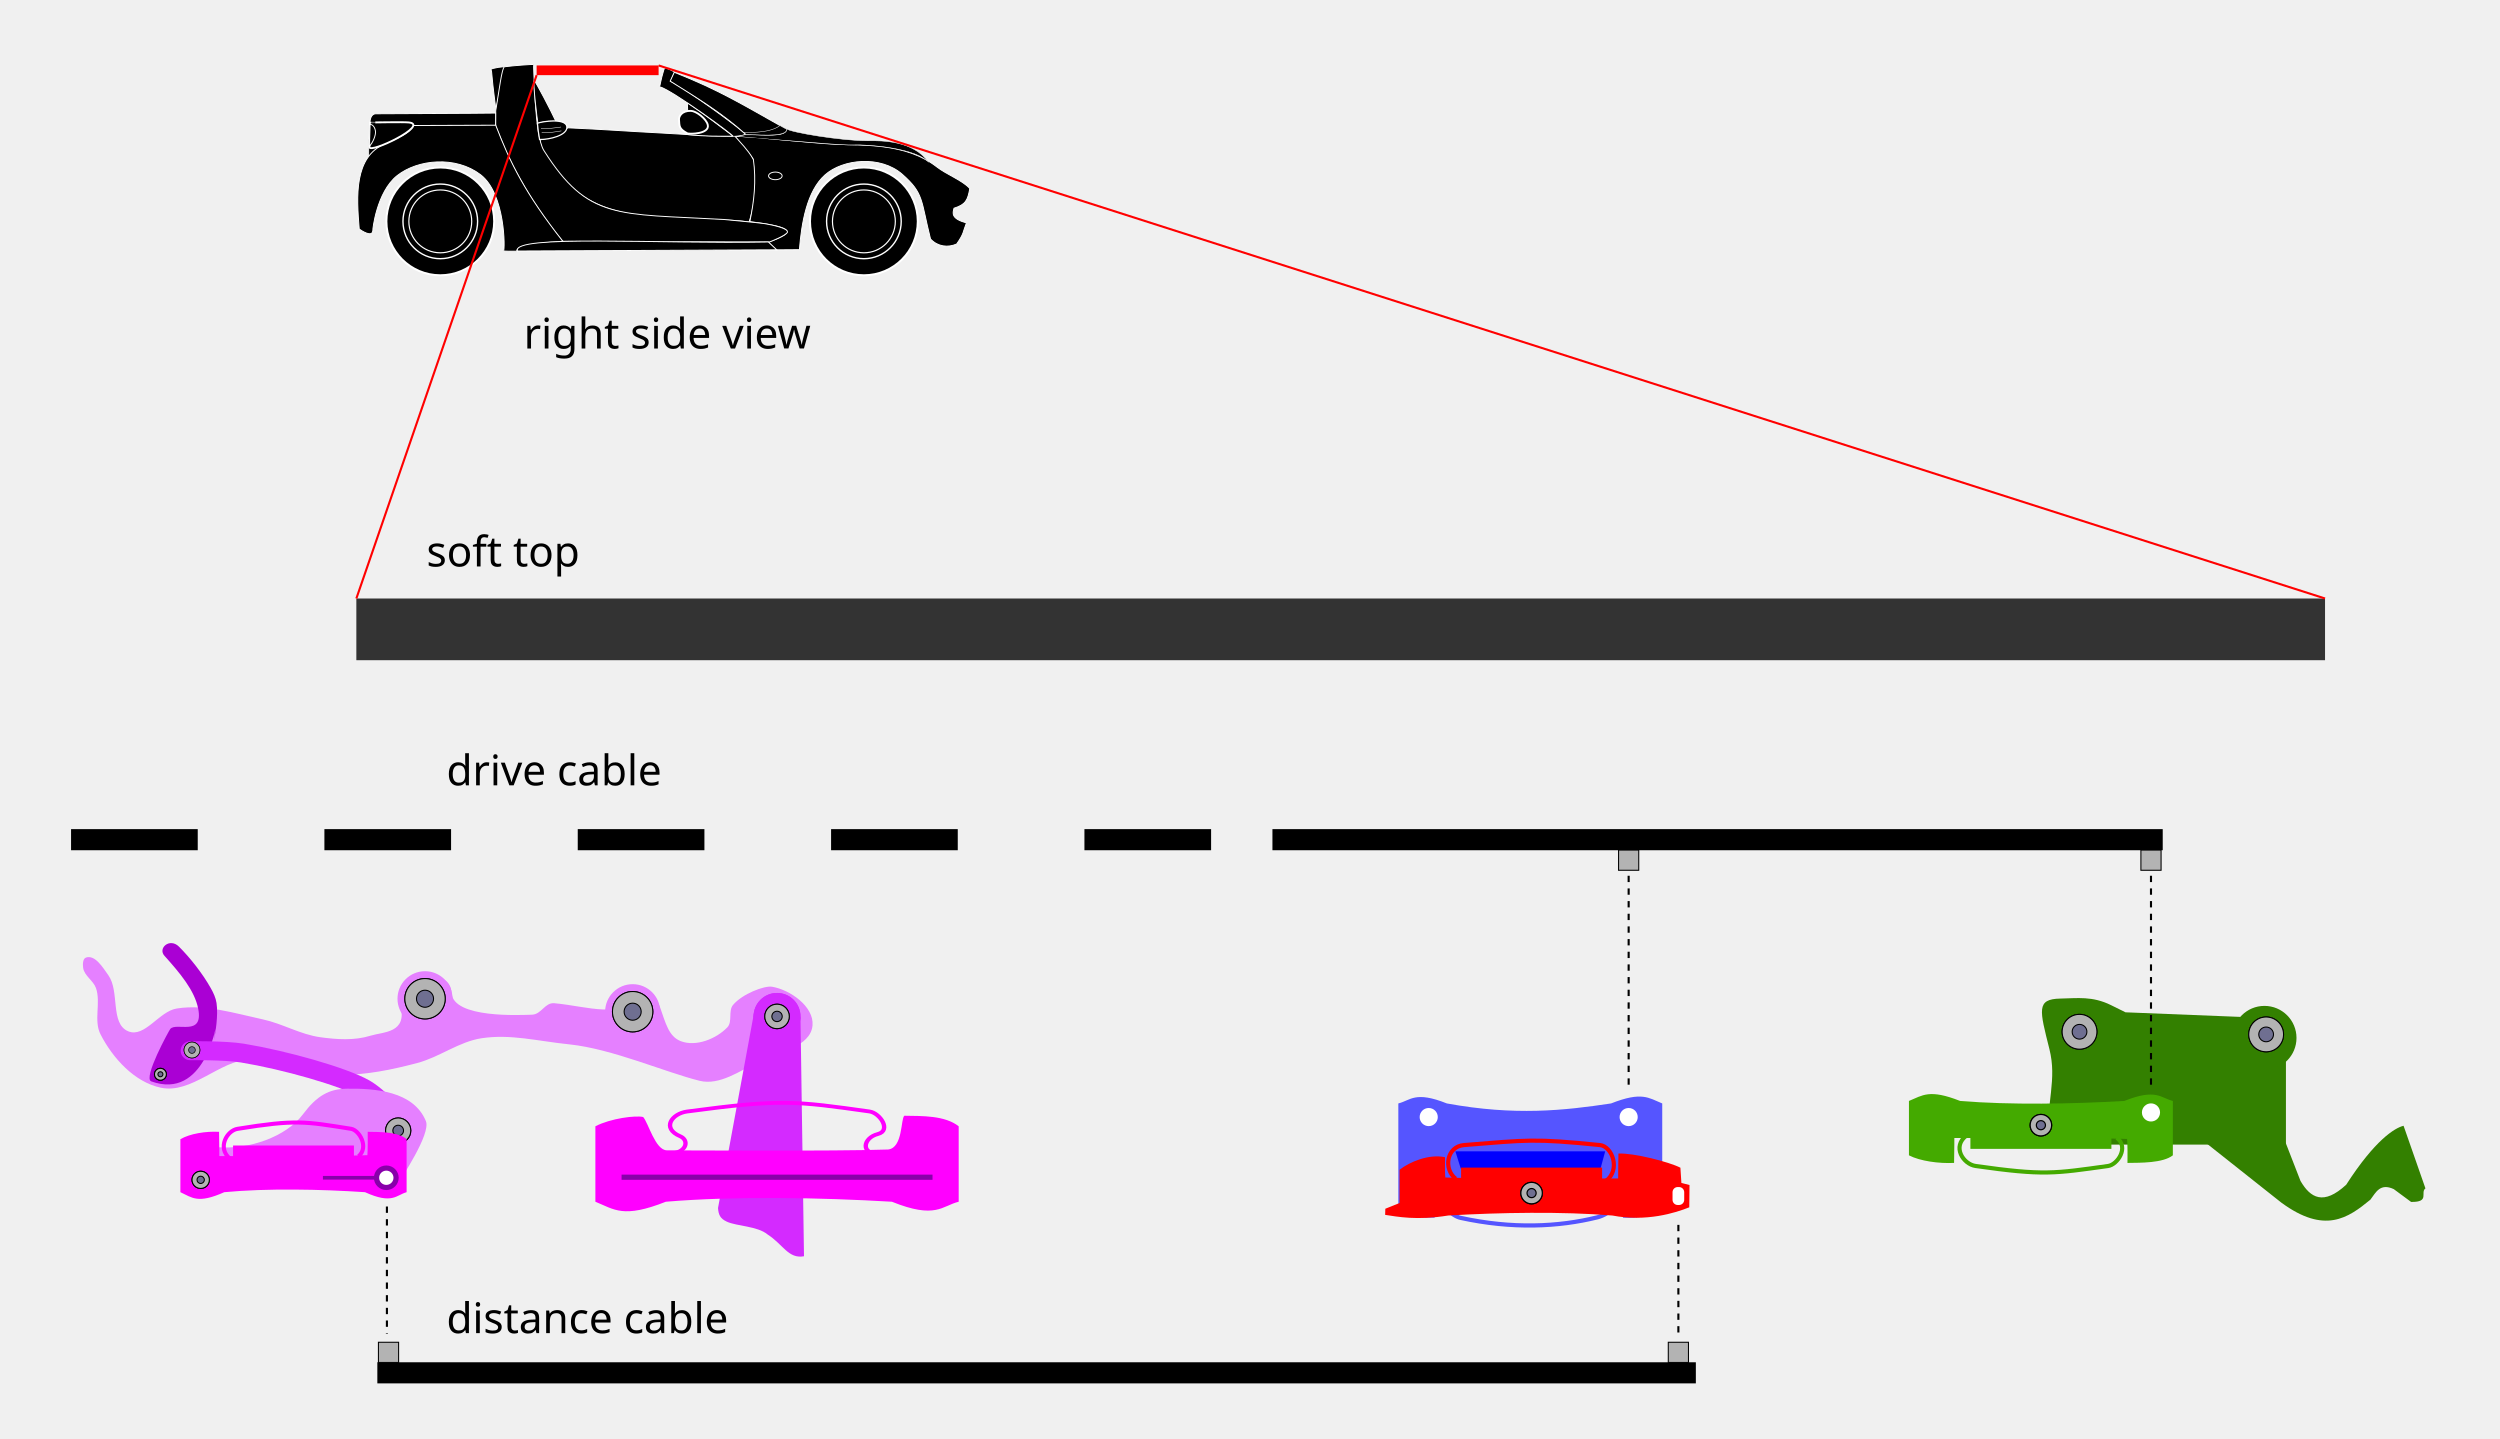
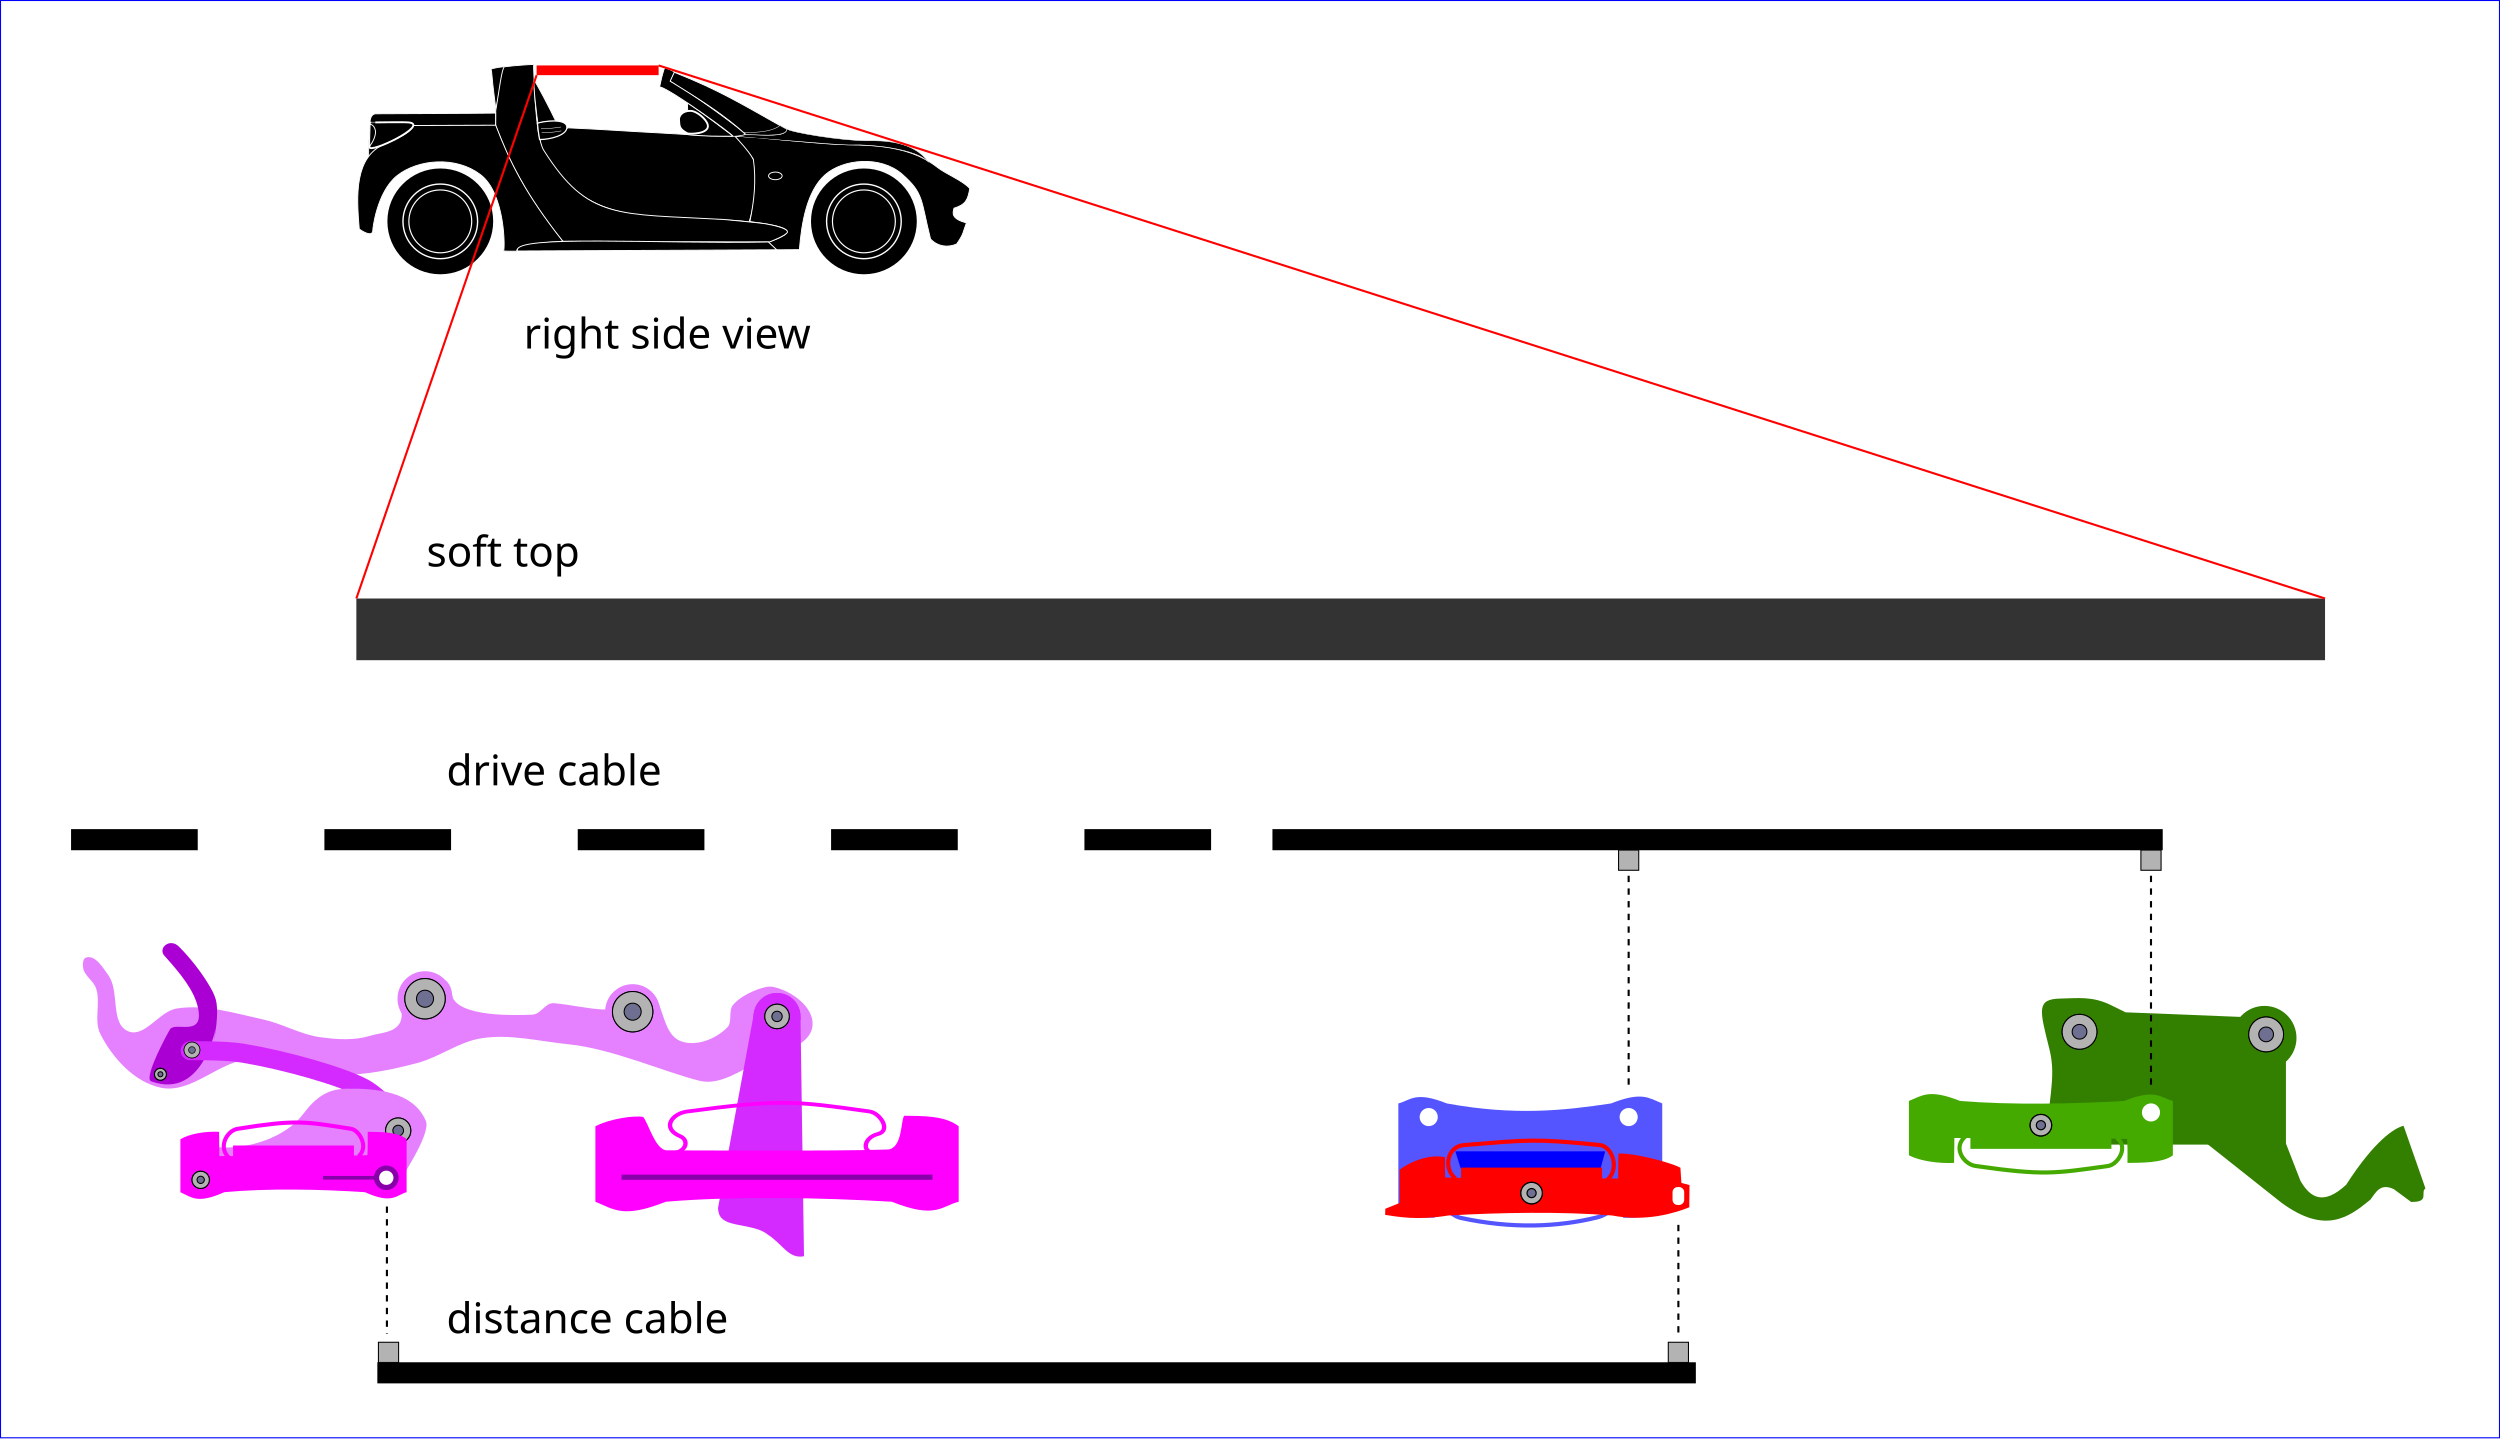
<svg xmlns="http://www.w3.org/2000/svg" width="626.625mm" height="360.51mm" viewBox="0 0 626.625 360.51" version="1.1" id="svg8">
  <defs id="defs2" />
  <g id="layer1" transform="translate(214.3691,-300.4705)">
+     <rect style="fill:#ffffff;stroke:#0000ff;stroke-width:0.265" id="rect1007" width="626.36" height="360.246" x="-214.237" y="300.603" />
    <g id="g5397" transform="translate(-99.91838,146.5061)">
      <path style="fill:#e580ff;fill-opacity:1;stroke:none;stroke-width:0.265px;stroke-linecap:butt;stroke-linejoin:miter;stroke-opacity:1" d="m 36.832,406.996 c -4.142,-0.178 -7.895,-1.167 -12.338,-1.575 -2.392,-0.22 -3.22,2.81 -5.621,2.876 -2.895,0.079 -19.744,0.975 -20.134,-5.454 -0.473,-7.796 -14.111,-2.04 -12.815,3.117 1.759,6.996 -4.22,6.584 -7.548,7.613 -4.051,1.253 -8.393,0.938 -12.535,0.372 -4.979,-0.679 -9.486,-3.404 -14.397,-4.468 -7.091,-1.536 -14.428,-3.862 -21.596,-2.73 -4.424,0.698 -8.031,7.436 -12.163,5.709 -4.576,-1.912 -2.091,-9.983 -4.964,-14.025 -1.382,-1.943 -3.314,-5.193 -5.585,-4.468 -0.861,0.275 -0.874,1.712 -0.745,2.606 0.287,1.988 2.575,3.189 3.227,5.089 1.256,3.656 -0.638,8.098 1.117,11.542 3.061,6.006 8.544,12.022 15.142,13.404 7.658,1.604 14.534,-6.668 22.34,-7.198 7.546,-0.513 14.777,3.876 22.34,3.972 6.611,0.083 13.219,-1.286 19.61,-2.979 5.57,-1.476 10.436,-5.353 16.135,-6.206 7.256,-1.085 13.809,0.698 21.956,1.544 10.791,1.12 24.122,7.026 32.653,9.129 4.991,1.231 10.059,-2.472 14.683,-4.718 4.924,-2.392 13.158,-3.728 13.615,-9.183 0.391,-4.666 -5.558,-8.916 -10.177,-9.681 -1.88,-0.311 -7.473,1.813 -9.759,4.586 -1.223,1.483 -0.081,4.204 -1.411,5.591 -2.808,2.929 -7.878,4.928 -11.667,3.475 -3.111,-1.193 -3.844,-4.742 -5.215,-8.527 -1.749,-4.827 -9.431,0.786 -14.146,0.584 z" id="path5190" />
      <path style="fill:#aa00d4;stroke:none;stroke-width:0.265px;stroke-linecap:butt;stroke-linejoin:miter;stroke-opacity:1" d="m -60.854,414.72 c 0.397,-1.738 1.137,-6.254 0.678,-9.343 -0.195,-1.312 -0.778,-2.549 -1.431,-3.712 -2.128,-3.79 -5.257,-7.698 -7.983,-10.422 -2.335,-2.334 -5.418,0.44 -3.602,2.334 3.822,4.26 7.525,8.634 8.422,13.232 1.383,7.095 -5.533,3.271 -7.008,5.075 -0.285,0.349 -6.899,12.349 -4.761,13.124 13.325,4.83 16.288,-14.38 16.125,-13.271 z" id="path5192" />
      <path style="fill:none;stroke:#d42aff;stroke-width:4.764;stroke-linecap:round;stroke-linejoin:miter;stroke-miterlimit:4;stroke-dasharray:none;stroke-opacity:1" d="m -12.214,437.383 c 0,0 -6.163,-7.895 -10.812,-10.527 -5.342,-3.025 -20.007,-7.181 -30.677,-8.938 -4.274,-0.704 -13.075,-0.596 -13.075,-0.596" id="path5194" />
      <path style="fill:#e580ff;stroke:none;stroke-width:0.243px;stroke-linecap:butt;stroke-linejoin:miter;stroke-opacity:1" d="m -14.038,449.699 c -0.172,-0.069 7.674,-11.48 6.336,-14.732 -3.121,-7.588 -12.881,-8.201 -19.75,-8.122 -4.487,0.052 -7.539,1.691 -11.104,6.464 -4.131,5.531 -13.48,8.897 -21.506,8.188 -4.516,-0.399 -6.141,4.428 -6.141,4.428 z" id="path5196" />
      <g transform="matrix(-1.350965,0,0,1.350965,233.6841,140.7241)" id="g5206" style="stroke:#000000;stroke-width:0.196;stroke-miterlimit:4;stroke-dasharray:none">
        <circle transform="scale(-1,1)" style="fill:#b3b3b3;fill-opacity:1;stroke:#000000;stroke-width:0.196;stroke-miterlimit:4;stroke-dasharray:none;stroke-opacity:1" id="circle5198" cx="-183.815" cy="219.559" r="2.339" />
        <circle transform="scale(-1)" style="fill:#6f6f91;fill-opacity:1;stroke:#000000;stroke-width:0.196;stroke-miterlimit:4;stroke-dasharray:none;stroke-opacity:1" id="circle5200" cx="-183.815" cy="-219.559" r="0.989" />
        <circle r="2.339" cy="219.559" cx="-183.815" id="circle5202" style="fill:#b3b3b3;fill-opacity:1;stroke:#000000;stroke-width:0.196;stroke-miterlimit:4;stroke-dasharray:none;stroke-opacity:1" transform="scale(-1,1)" />
        <circle r="0.989" cy="-219.559" cx="-183.815" id="circle5204" style="fill:#6f6f91;fill-opacity:1;stroke:#000000;stroke-width:0.196;stroke-miterlimit:4;stroke-dasharray:none;stroke-opacity:1" transform="scale(-1)" />
      </g>
      <g id="g5232" transform="matrix(-0.7071768,0,0,0.70218,65.23321,275.9088)" style="stroke-width:1.419">
        <path id="path5208" d="m 190.149,251.899 c -4.191,1.952 -6.157,4.226 -15.55,0 -15.214,-1.445 -34.175,-1.053 -49.89,0 -9.712,4.448 -11.046,1.025 -14.74,0 v -18.911 c 3.058,-2.74 9.859,-2.567 13.789,-2.643 -0.084,6.638 0.117,8.338 0.117,8.338 10.9,0.47 52.478,0.326 52.478,0.326 0,0 -0.008,-3.251 0.086,-8.656 4.61,-0.268 10.352,0.635 13.71,2.635 z" style="fill:#ff00ff;stroke-width:1.483;stroke-miterlimit:4;stroke-dasharray:none" />
        <path id="path5210" d="m 172.576,239.941 c 4.663,-3.88 1.045,-10.049 -2.666,-10.654 -20.858,-3.403 -23.889,-2.609 -40.262,-0.009 -2.849,0.452 -6.46,6.488 -2.634,9.844" style="fill:none;stroke:#ff00ff;stroke-width:1.457;stroke-linecap:butt;stroke-linejoin:miter;stroke-miterlimit:4;stroke-dasharray:none;stroke-opacity:1" />
        <circle transform="scale(-1,1)" style="fill:#ffffff;fill-opacity:1;stroke:none;stroke-width:1.502;stroke-miterlimit:4;stroke-dasharray:none;stroke-opacity:1" id="circle5212" cx="-117.165" cy="246.752" r="2.984" />
        <circle transform="scale(-1,1)" r="4.388" cy="246.752" cx="-117.165" id="circle5214" style="fill:#8800aa;fill-opacity:1;stroke:none;stroke-width:2.209;stroke-miterlimit:4;stroke-dasharray:none;stroke-opacity:1" />
        <rect transform="scale(-1,1)" style="fill:#ff00ff;fill-opacity:1;stroke:none;stroke-width:1.483;stroke-miterlimit:4;stroke-dasharray:none;stroke-opacity:1" id="rect5216" width="42.837" height="5.506" x="-171.477" y="235.235" />
        <rect y="246.1" x="-139.629" height="1.303" width="22.464" id="rect5218" style="fill:#8800aa;fill-opacity:1;stroke:none;stroke-width:0.522;stroke-miterlimit:4;stroke-dasharray:none;stroke-opacity:1" transform="scale(-1,1)" />
        <circle style="fill:#ffffff;fill-opacity:1;stroke:none;stroke-width:0.663;stroke-miterlimit:4;stroke-dasharray:none;stroke-opacity:1" id="circle5220" cx="-117.165" cy="246.752" r="2.545" transform="scale(-1,1)" />
        <g id="g5230" style="stroke:#000000;stroke-width:0.286;stroke-miterlimit:4;stroke-dasharray:none" transform="matrix(1.313438,0,0,1.313438,-58.47019,-40.8888)">
          <circle transform="scale(-1,1)" style="fill:#b3b3b3;fill-opacity:1;stroke:#000000;stroke-width:0.286;stroke-miterlimit:4;stroke-dasharray:none;stroke-opacity:1" id="circle5222" cx="-183.815" cy="219.559" r="2.339" />
          <circle transform="scale(-1)" style="fill:#6f6f91;fill-opacity:1;stroke:#000000;stroke-width:0.286;stroke-miterlimit:4;stroke-dasharray:none;stroke-opacity:1" id="circle5224" cx="-183.815" cy="-219.559" r="0.989" />
          <circle r="2.339" cy="219.559" cx="-183.815" id="circle5226" style="fill:#b3b3b3;fill-opacity:1;stroke:#000000;stroke-width:0.286;stroke-miterlimit:4;stroke-dasharray:none;stroke-opacity:1" transform="scale(-1,1)" />
          <circle r="0.989" cy="-219.559" cx="-183.815" id="circle5228" style="fill:#6f6f91;fill-opacity:1;stroke:#000000;stroke-width:0.286;stroke-miterlimit:4;stroke-dasharray:none;stroke-opacity:1" transform="scale(-1)" />
        </g>
      </g>
      <g transform="matrix(-0.8517088,0,0,0.8517088,90.22266,230.1552)" style="stroke:#000000;stroke-width:0.201;stroke-miterlimit:4;stroke-dasharray:none" id="g5242">
        <circle r="2.339" cy="219.559" cx="-183.815" id="circle5234" style="fill:#b3b3b3;fill-opacity:1;stroke:#000000;stroke-width:0.201;stroke-miterlimit:4;stroke-dasharray:none;stroke-opacity:1" transform="scale(-1,1)" />
        <circle r="0.989" cy="-219.559" cx="-183.815" id="circle5236" style="fill:#6f6f91;fill-opacity:1;stroke:#000000;stroke-width:0.201;stroke-miterlimit:4;stroke-dasharray:none;stroke-opacity:1" transform="scale(-1)" />
        <circle transform="scale(-1,1)" style="fill:#b3b3b3;fill-opacity:1;stroke:#000000;stroke-width:0.201;stroke-miterlimit:4;stroke-dasharray:none;stroke-opacity:1" id="circle5238" cx="-183.815" cy="219.559" r="2.339" />
        <circle transform="scale(-1)" style="fill:#6f6f91;fill-opacity:1;stroke:#000000;stroke-width:0.201;stroke-miterlimit:4;stroke-dasharray:none;stroke-opacity:1" id="circle5240" cx="-183.815" cy="-219.559" r="0.989" />
      </g>
      <g transform="matrix(-1.724039,0,0,1.724039,308.9852,25.77028)" style="fill:#e580ff;fill-opacity:1;stroke:none;stroke-width:0.153;stroke-miterlimit:4;stroke-dasharray:none" id="g5254">
        <circle r="2.339" cy="219.559" cx="-183.815" id="circle5244" style="fill:#e580ff;fill-opacity:1;stroke:none;stroke-width:0.153;stroke-miterlimit:4;stroke-dasharray:none;stroke-opacity:1" transform="scale(-1,1)" />
        <circle r="0.989" cy="-219.559" cx="-183.815" id="circle5246" style="fill:#e580ff;fill-opacity:1;stroke:none;stroke-width:0.153;stroke-miterlimit:4;stroke-dasharray:none;stroke-opacity:1" transform="scale(-1)" />
        <circle transform="scale(-1,1)" style="fill:#e580ff;fill-opacity:1;stroke:none;stroke-width:0.153;stroke-miterlimit:4;stroke-dasharray:none;stroke-opacity:1" id="circle5248" cx="-183.815" cy="219.559" r="2.339" />
        <circle transform="scale(-1)" style="fill:#e580ff;fill-opacity:1;stroke:none;stroke-width:0.153;stroke-miterlimit:4;stroke-dasharray:none;stroke-opacity:1" id="circle5250" cx="-183.815" cy="-219.559" r="0.989" />
        <circle r="4.002" cy="219.559" cx="-183.815" id="circle5252" style="fill:#e580ff;fill-opacity:1;stroke:none;stroke-width:0.153;stroke-miterlimit:4;stroke-dasharray:none;stroke-opacity:1" transform="scale(-1,1)" />
      </g>
      <g transform="matrix(-2.162572,0,0,2.162572,389.5941,-70.5136)" style="stroke:#000000;stroke-width:0.122;stroke-miterlimit:4;stroke-dasharray:none" id="g5264">
        <circle r="2.339" cy="219.559" cx="-183.815" id="circle5256" style="fill:#b3b3b3;fill-opacity:1;stroke:#000000;stroke-width:0.122;stroke-miterlimit:4;stroke-dasharray:none;stroke-opacity:1" transform="scale(-1,1)" />
        <circle r="0.989" cy="-219.559" cx="-183.815" id="circle5258" style="fill:#6f6f91;fill-opacity:1;stroke:#000000;stroke-width:0.122;stroke-miterlimit:4;stroke-dasharray:none;stroke-opacity:1" transform="scale(-1)" />
        <circle transform="scale(-1,1)" style="fill:#b3b3b3;fill-opacity:1;stroke:#000000;stroke-width:0.122;stroke-miterlimit:4;stroke-dasharray:none;stroke-opacity:1" id="circle5260" cx="-183.815" cy="219.559" r="2.339" />
        <circle transform="scale(-1)" style="fill:#6f6f91;fill-opacity:1;stroke:#000000;stroke-width:0.122;stroke-miterlimit:4;stroke-dasharray:none;stroke-opacity:1" id="circle5262" cx="-183.815" cy="-219.559" r="0.989" />
      </g>
      <g id="g5276" style="fill:#e580ff;fill-opacity:1;stroke:none;stroke-width:0.153;stroke-miterlimit:4;stroke-dasharray:none" transform="matrix(-1.724039,0,0,1.724039,361.0271,29.01742)">
        <circle transform="scale(-1,1)" style="fill:#e580ff;fill-opacity:1;stroke:none;stroke-width:0.153;stroke-miterlimit:4;stroke-dasharray:none;stroke-opacity:1" id="circle5266" cx="-183.815" cy="219.559" r="2.339" />
        <circle transform="scale(-1)" style="fill:#e580ff;fill-opacity:1;stroke:none;stroke-width:0.153;stroke-miterlimit:4;stroke-dasharray:none;stroke-opacity:1" id="circle5268" cx="-183.815" cy="-219.559" r="0.989" />
        <circle r="2.339" cy="219.559" cx="-183.815" id="circle5270" style="fill:#e580ff;fill-opacity:1;stroke:none;stroke-width:0.153;stroke-miterlimit:4;stroke-dasharray:none;stroke-opacity:1" transform="scale(-1,1)" />
        <circle r="0.989" cy="-219.559" cx="-183.815" id="circle5272" style="fill:#e580ff;fill-opacity:1;stroke:none;stroke-width:0.153;stroke-miterlimit:4;stroke-dasharray:none;stroke-opacity:1" transform="scale(-1)" />
        <circle transform="scale(-1,1)" style="fill:#e580ff;fill-opacity:1;stroke:none;stroke-width:0.153;stroke-miterlimit:4;stroke-dasharray:none;stroke-opacity:1" id="circle5274" cx="-183.815" cy="219.559" r="4.002" />
      </g>
      <g id="g5286" style="stroke:#000000;stroke-width:0.122;stroke-miterlimit:4;stroke-dasharray:none" transform="matrix(-2.162572,0,0,2.162572,441.6361,-67.26646)">
        <circle transform="scale(-1,1)" style="fill:#b3b3b3;fill-opacity:1;stroke:#000000;stroke-width:0.122;stroke-miterlimit:4;stroke-dasharray:none;stroke-opacity:1" id="circle5278" cx="-183.815" cy="219.559" r="2.339" />
        <circle transform="scale(-1)" style="fill:#6f6f91;fill-opacity:1;stroke:#000000;stroke-width:0.122;stroke-miterlimit:4;stroke-dasharray:none;stroke-opacity:1" id="circle5280" cx="-183.815" cy="-219.559" r="0.989" />
        <circle r="2.339" cy="219.559" cx="-183.815" id="circle5282" style="fill:#b3b3b3;fill-opacity:1;stroke:#000000;stroke-width:0.122;stroke-miterlimit:4;stroke-dasharray:none;stroke-opacity:1" transform="scale(-1,1)" />
        <circle r="0.989" cy="-219.559" cx="-183.815" id="circle5284" style="fill:#6f6f91;fill-opacity:1;stroke:#000000;stroke-width:0.122;stroke-miterlimit:4;stroke-dasharray:none;stroke-opacity:1" transform="scale(-1)" />
      </g>
      <path style="fill:#d42aff;stroke:none;stroke-width:0.265px;stroke-linecap:butt;stroke-linejoin:miter;stroke-opacity:1" d="m 86.191,408.912 0.881,59.934 c -3.92,0.72 -5.234,-2.973 -9.154,-5.48 -2.497,-2.082 -7.709,-2.048 -10.174,-3.184 -1.705,-0.786 -2.101,-1.761 -2.223,-3.42 l 9.026,-48.935 z" id="path5288" />
      <g id="g5296" style="fill:#d42aff;fill-opacity:1;stroke:none;stroke-width:0.105;stroke-miterlimit:4;stroke-dasharray:none" transform="matrix(-2.514295,0,0,2.514295,542.4781,-143.3051)">
        <circle transform="scale(-1,1)" style="fill:#d42aff;fill-opacity:1;stroke:none;stroke-width:0.105;stroke-miterlimit:4;stroke-dasharray:none;stroke-opacity:1" id="circle5290" cx="-183.815" cy="219.559" r="2.339" />
        <circle transform="scale(-1)" style="fill:#d42aff;fill-opacity:1;stroke:none;stroke-width:0.105;stroke-miterlimit:4;stroke-dasharray:none;stroke-opacity:1" id="circle5292" cx="-183.815" cy="-219.559" r="0.989" />
        <circle r="2.339" cy="219.559" cx="-183.815" id="circle5294" style="fill:#d42aff;fill-opacity:1;stroke:none;stroke-width:0.105;stroke-miterlimit:4;stroke-dasharray:none;stroke-opacity:1" transform="scale(-1,1)" />
      </g>
      <g transform="matrix(-1.313438,0,0,1.313438,321.743,120.3535)" style="stroke:#000000;stroke-width:0.201;stroke-miterlimit:4;stroke-dasharray:none" id="g5306">
        <circle r="2.339" cy="219.559" cx="-183.815" id="circle5298" style="fill:#b3b3b3;fill-opacity:1;stroke:#000000;stroke-width:0.201;stroke-miterlimit:4;stroke-dasharray:none;stroke-opacity:1" transform="scale(-1,1)" />
        <circle r="0.989" cy="-219.559" cx="-183.815" id="circle5300" style="fill:#6f6f91;fill-opacity:1;stroke:#000000;stroke-width:0.201;stroke-miterlimit:4;stroke-dasharray:none;stroke-opacity:1" transform="scale(-1)" />
        <circle transform="scale(-1,1)" style="fill:#b3b3b3;fill-opacity:1;stroke:#000000;stroke-width:0.201;stroke-miterlimit:4;stroke-dasharray:none;stroke-opacity:1" id="circle5302" cx="-183.815" cy="219.559" r="2.339" />
        <circle transform="scale(-1)" style="fill:#6f6f91;fill-opacity:1;stroke:#000000;stroke-width:0.201;stroke-miterlimit:4;stroke-dasharray:none;stroke-opacity:1" id="circle5304" cx="-183.815" cy="-219.559" r="0.989" />
      </g>
      <g transform="matrix(-0.6367838,0,0,0.6367838,42.80888,283.4171)" style="stroke:#000000;stroke-width:0.415;stroke-miterlimit:4;stroke-dasharray:none" id="g5316">
        <circle r="2.339" cy="219.559" cx="-183.815" id="circle5308" style="fill:#b3b3b3;fill-opacity:1;stroke:#000000;stroke-width:0.415;stroke-miterlimit:4;stroke-dasharray:none;stroke-opacity:1" transform="scale(-1,1)" />
        <circle r="0.989" cy="-219.559" cx="-183.815" id="circle5310" style="fill:#6f6f91;fill-opacity:1;stroke:#000000;stroke-width:0.415;stroke-miterlimit:4;stroke-dasharray:none;stroke-opacity:1" transform="scale(-1)" />
        <circle transform="scale(-1,1)" style="fill:#b3b3b3;fill-opacity:1;stroke:#000000;stroke-width:0.415;stroke-miterlimit:4;stroke-dasharray:none;stroke-opacity:1" id="circle5312" cx="-183.815" cy="219.559" r="2.339" />
        <circle transform="scale(-1)" style="fill:#6f6f91;fill-opacity:1;stroke:#000000;stroke-width:0.415;stroke-miterlimit:4;stroke-dasharray:none;stroke-opacity:1" id="circle5314" cx="-183.815" cy="-219.559" r="0.989" />
      </g>
      <g id="g5326" transform="matrix(-1.313438,0,0,1.313438,126.2126,138.7833)" style="stroke-width:0.761">
        <g style="stroke-width:0.714" transform="matrix(1.135722,0,0,1,-15.90665,0)" id="g5322">
          <path id="path5318" d="m 75.298,240.891 c -3.191,1.486 -4.688,3.218 -11.839,0 -11.583,-1.1 -26.02,-0.802 -37.984,0 -7.394,3.386 -8.41,0.781 -11.223,0 v -14.398 c 2.329,-2.086 6.136,-1.955 9.128,-2.012 0.624,0.529 0.225,6.142 2.735,6.443 8.299,0.358 37.167,0.154 37.167,0.154 1.951,0 3.117,-5.263 3.987,-6.354 1.242,-0.346 5.472,0.247 8.029,1.77 z" style="fill:#ff00ff;stroke-width:0.747;stroke-miterlimit:4;stroke-dasharray:none" />
          <path id="path5320" d="m 62.25,231.645 c -2.392,-0.406 -2.657,-2.543 -1.202,-3.246 3.205,-1.549 1.373,-4.339 -1.158,-4.724 -15.907,-2.422 -18.188,-1.986 -30.654,-0.007 -1.753,0.278 -3.731,3.626 -1.394,4.306 2.547,0.741 2.875,3.893 -0.045,3.662" style="fill:none;stroke:#ff00ff;stroke-width:0.734;stroke-linecap:butt;stroke-linejoin:miter;stroke-miterlimit:4;stroke-dasharray:none;stroke-opacity:1" />
        </g>
        <rect transform="scale(-1,1)" style="fill:#8800aa;fill-opacity:1;stroke:none;stroke-width:0.28;stroke-miterlimit:4;stroke-dasharray:none;stroke-opacity:1" id="rect5324" width="59.341" height="0.992" x="-64.616" y="235.717" />
      </g>
    </g>
    <rect style="fill:#333333;fill-opacity:1;stroke:none;stroke-width:0.265;stroke-linecap:round;stroke-miterlimit:4;stroke-dasharray:none;stroke-opacity:1" id="rect5399" width="493.453" height="15.463" x="-125.051" y="450.486" />
    <path style="fill:none;stroke:#000000;stroke-width:5.292;stroke-linecap:butt;stroke-linejoin:miter;stroke-miterlimit:4;stroke-dasharray:none;stroke-opacity:1" d="M -119.788,644.569 H 210.695" id="path5405" />
    <rect style="fill:#b3b3b3;fill-opacity:1;stroke:#000000;stroke-width:0.265;stroke-linecap:round;stroke-miterlimit:4;stroke-dasharray:none;stroke-opacity:1" id="rect5407" width="5.057" height="5.057" x="-119.517" y="636.906" />
    <path style="fill:none;stroke:#000000;stroke-width:0.529;stroke-linecap:butt;stroke-linejoin:miter;stroke-miterlimit:4;stroke-dasharray:1.587, 1.587;stroke-dashoffset:0;stroke-opacity:1" d="m -117.389,602.885 v 31.876" id="path5409" />
    <text id="text5413" y="442.449" x="-107.463" style="font-style:normal;font-weight:normal;font-size:10.583px;line-height:1.25;font-family:sans-serif;letter-spacing:0px;word-spacing:0px;fill:#000000;fill-opacity:1;stroke:none;stroke-width:0.265" xml:space="preserve">
      <tspan style="stroke-width:0.265" y="442.449" x="-107.463" id="tspan5411">soft top</tspan>
    </text>
    <rect y="636.906" x="203.787" height="5.057" width="5.057" id="rect5431" style="fill:#b3b3b3;fill-opacity:1;stroke:#000000;stroke-width:0.265;stroke-linecap:round;stroke-miterlimit:4;stroke-dasharray:none;stroke-opacity:1" />
    <g transform="rotate(180,108.5526,306.7005)" id="g5489">
      <path style="fill:#5555ff;stroke-width:1.058;stroke-miterlimit:4;stroke-dasharray:none" d="m 14.833,36.354 c 3.458,1.407 5.08,3.046 12.829,0 11.81,-1.782 24.09,-3.126 41.16,0 8.012,3.206 9.113,0.739 12.161,0 V 9.627 c -2.523,-1.975 -5.862,-1.851 -9.104,-1.905 0.069,4.785 -0.097,6.01 -0.097,6.01 -8.993,0.339 -47.036,0.235 -47.036,0.235 0,0 0.007,-2.343 -0.071,-6.24 -3.803,-0.194 -7.071,0.457 -9.841,1.899 z" id="path5479" />
      <path style="fill:none;stroke:#5555ff;stroke-width:1.051;stroke-linecap:butt;stroke-linejoin:miter;stroke-miterlimit:4;stroke-dasharray:none;stroke-opacity:1" d="M 31.333,14.634 C 23.251,12.218 28.008,8.572 31.07,7.812 40.818,5.393 52.425,4.832 65.41,7.679 c 1.991,0.437 6.853,3.912 0,6.554" id="path5481" />
      <circle style="fill:#ffffff;fill-opacity:1;stroke:none;stroke-width:1.058;stroke-miterlimit:4;stroke-dasharray:none;stroke-opacity:1" id="circle5483" cx="23.252" cy="32.938" r="2.272" />
      <circle r="2.272" cy="32.938" cx="73.365" id="circle5485" style="fill:#ffffff;fill-opacity:1;stroke:none;stroke-width:1.058;stroke-miterlimit:4;stroke-dasharray:none;stroke-opacity:1" />
      <path style="fill:#0000ff;fill-opacity:1;stroke:none;stroke-width:1.012;stroke-miterlimit:4;stroke-dasharray:none;stroke-opacity:1" d="m 30.306,20.013 h 35.028 l 1.347,4.334 H 29.135 Z" id="path5487" />
    </g>
    <g id="g5511" transform="translate(121.5212,525.3717)">
      <g id="g5509" transform="matrix(-1,0,0,1,96.00511,3.2380505e-6)">
        <g id="g5505">
          <path id="path5491" d="m 8.48,77.71 c 3.458,1.407 10.823,3.696 19.277,2.059 12.551,-1.041 28.194,-0.759 41.16,0 7.852,1.281 12.719,0.295 15.791,-0.163 L 84.667,78.072 81.077,76.623 V 68.284 c -2.523,-1.975 -7.367,-3.996 -11.376,-3.131 0.069,4.785 -0.097,5.091 -0.097,5.091 -8.993,0.339 -43.294,0.235 -43.294,0.235 0,0 0.007,-2.343 -0.071,-6.24 -3.803,-0.194 -12.767,2.105 -15.537,3.546 l -0.248,3.819 -2.033,0.521 z" style="fill:#ff0000;stroke-width:1.058;stroke-miterlimit:4;stroke-dasharray:none" />
          <path id="path5493" d="m 29.425,71.15 c -3.847,-2.797 -1.636,-8.727 1.441,-9.038 16.535,-1.671 18.183,-1.281 34.083,0 4.36,0.351 5.226,6.014 2.065,8.447" style="fill:none;stroke:#ff0000;stroke-width:1.04;stroke-linecap:butt;stroke-linejoin:miter;stroke-miterlimit:4;stroke-dasharray:none;stroke-opacity:1" />
          <rect style="fill:#ff0000;fill-opacity:1;stroke:none;stroke-width:1.058;stroke-miterlimit:4;stroke-dasharray:none;stroke-opacity:1" id="rect5495" width="35.341" height="3.969" x="30.332" y="67.757" />
          <circle r="2.696" cy="74.146" cx="-48.003" id="circle5497" style="fill:#b3b3b3;fill-opacity:1;stroke:#000000;stroke-width:0.305;stroke-miterlimit:4;stroke-dasharray:none;stroke-opacity:1" transform="scale(-1,1)" />
          <circle r="1.14" cy="-74.146" cx="-48.003" id="circle5499" style="fill:#6f6f91;fill-opacity:1;stroke:#000000;stroke-width:0.305;stroke-miterlimit:4;stroke-dasharray:none;stroke-opacity:1" transform="scale(-1)" />
          <circle transform="scale(-1,1)" style="fill:#b3b3b3;fill-opacity:1;stroke:#000000;stroke-width:0.305;stroke-miterlimit:4;stroke-dasharray:none;stroke-opacity:1" id="circle5501" cx="-48.003" cy="74.146" r="2.696" />
          <circle transform="scale(-1)" style="fill:#6f6f91;fill-opacity:1;stroke:#000000;stroke-width:0.305;stroke-miterlimit:4;stroke-dasharray:none;stroke-opacity:1" id="circle5503" cx="-48.003" cy="-74.146" r="1.14" />
        </g>
        <rect style="fill:#ffffff;fill-opacity:1;stroke:none;stroke-width:0.529;stroke-linecap:round;stroke-miterlimit:4;stroke-dasharray:1.587, 1.587;stroke-dashoffset:0;stroke-opacity:1" id="rect5507" width="2.926" height="4.497" x="-12.674" y="72.633" transform="scale(-1,1)" ry="1.296" rx="1.296" />
      </g>
    </g>
    <path id="path5535" d="m 206.316,607.483 v 27.278" style="fill:none;stroke:#000000;stroke-width:0.529;stroke-linecap:butt;stroke-linejoin:miter;stroke-miterlimit:4;stroke-dasharray:1.587, 1.587;stroke-dashoffset:0;stroke-opacity:1" />
    <path id="path5537" d="M 104.568,510.936 H 327.718" style="fill:none;stroke:#000000;stroke-width:5.292;stroke-linecap:butt;stroke-linejoin:miter;stroke-miterlimit:4;stroke-dasharray:none;stroke-opacity:1" />
    <path style="fill:none;stroke:#000000;stroke-width:5.292;stroke-linecap:butt;stroke-linejoin:miter;stroke-miterlimit:4;stroke-dasharray:31.75, 31.75;stroke-dashoffset:0;stroke-opacity:1" d="M -196.557,510.936 H 104.525" id="path5539" />
    <text xml:space="preserve" style="font-style:normal;font-weight:normal;font-size:10.583px;line-height:1.25;font-family:sans-serif;letter-spacing:0px;word-spacing:0px;fill:#000000;fill-opacity:1;stroke:none;stroke-width:0.265" x="-102.445" y="497.312" id="text5547">
      <tspan id="tspan5545" x="-102.445" y="497.312" style="stroke-width:0.265">drive cable</tspan>
    </text>
    <text id="text5551" y="634.623" x="-102.445" style="font-style:normal;font-weight:normal;font-size:10.583px;line-height:1.25;font-family:sans-serif;letter-spacing:0px;word-spacing:0px;fill:#000000;fill-opacity:1;stroke:none;stroke-width:0.265" xml:space="preserve">
      <tspan style="stroke-width:0.265" y="634.623" x="-102.445" id="tspan5549">distance cable</tspan>
    </text>
    <rect style="fill:#b3b3b3;fill-opacity:1;stroke:#000000;stroke-width:0.265;stroke-linecap:round;stroke-miterlimit:4;stroke-dasharray:none;stroke-opacity:1" id="rect5553" width="5.057" height="5.057" x="191.324" y="513.541" />
    <path style="fill:none;stroke:#000000;stroke-width:0.529;stroke-linecap:butt;stroke-linejoin:miter;stroke-miterlimit:4;stroke-dasharray:1.587, 1.587;stroke-dashoffset:0;stroke-opacity:1" d="M 193.853,519.977 V 573.461" id="path5555" />
    <g id="g5625" transform="translate(133.9139,528.8226)">
      <path style="fill:#338000;fill-opacity:1;stroke:none;stroke-width:1.014;stroke-miterlimit:4;stroke-dasharray:none;stroke-opacity:1" d="m 224.688,26.988 -40.209,-1.604 -3.637,-1.798 c -4.681,-2.315 -8.423,-1.725 -12.687,-1.646 -6.122,0.114 -5.193,2.892 -2.754,12.66 1.934,7.746 -0.717,12.907 -0.435,23.948 h 59.72 z" id="path5581" />
      <path style="fill:#44aa00;stroke-width:1.058;stroke-miterlimit:4;stroke-dasharray:none" d="m 130.193,47.6 c 3.458,-1.407 5.08,-3.046 12.829,0 12.551,1.041 28.194,0.759 41.16,0 8.012,-3.206 9.113,-0.739 12.161,0 v 13.631 c -2.523,1.975 -8.133,1.851 -11.376,1.905 0.069,-4.785 -0.097,-6.01 -0.097,-6.01 -8.993,-0.339 -43.294,-0.235 -43.294,-0.235 0,0 0.007,2.343 -0.071,6.24 -3.803,0.194 -8.541,-0.457 -11.311,-1.899 z" id="path5583" />
      <path style="fill:none;stroke:#44aa00;stroke-width:1.04;stroke-linecap:butt;stroke-linejoin:miter;stroke-miterlimit:4;stroke-dasharray:none;stroke-opacity:1" d="m 144.69,56.219 c -3.847,2.797 -0.862,7.243 2.199,7.68 17.208,2.453 19.708,1.88 33.216,0.007 2.351,-0.326 5.33,-4.676 2.173,-7.096" id="path5585" />
      <circle r="2.272" cy="-50.482" cx="190.863" id="circle5587" style="fill:#ffffff;fill-opacity:1;stroke:none;stroke-width:1.058;stroke-miterlimit:4;stroke-dasharray:none;stroke-opacity:1" transform="scale(1,-1)" />
      <rect y="-59.611" x="145.597" height="3.969" width="35.341" id="rect5589" style="fill:#44aa00;fill-opacity:1;stroke:none;stroke-width:1.058;stroke-miterlimit:4;stroke-dasharray:none;stroke-opacity:1" transform="scale(1,-1)" />
      <circle style="fill:#338000;fill-opacity:1;stroke:none;stroke-width:0.909;stroke-miterlimit:4;stroke-dasharray:none;stroke-opacity:1" id="circle5591" cx="-219.302" cy="31.807" r="8.032" transform="scale(-1,1)" />
      <path style="fill:#338000;fill-opacity:1;stroke:none;stroke-width:0.265px;stroke-linecap:butt;stroke-linejoin:miter;stroke-opacity:1" d="m 224.6,58.038 3.738,9.615 c 2.483,4.262 5.747,6.212 11.456,0.945 7.18,-11.173 12.165,-14.246 14.377,-14.773 l 5.481,15.686 c -1.386,1.058 1.204,3.479 -3.591,3.402 l -4.347,-3.213 c -3.433,-1.585 -4.474,0.817 -5.859,2.646 -5.613,4.622 -11.45,8.706 -22.301,0.756 l -19.143,-15.165 z" id="path5593" />
      <g transform="matrix(-1.152971,0,0,1.152971,375.2005,-199.4679)" style="stroke:#000000;stroke-width:0.265;stroke-miterlimit:4;stroke-dasharray:none" id="g5603">
        <circle r="2.339" cy="219.559" cx="-183.815" id="circle5595" style="fill:#b3b3b3;fill-opacity:1;stroke:#000000;stroke-width:0.265;stroke-miterlimit:4;stroke-dasharray:none;stroke-opacity:1" transform="scale(-1,1)" />
        <circle r="0.989" cy="-219.559" cx="-183.815" id="circle5597" style="fill:#6f6f91;fill-opacity:1;stroke:#000000;stroke-width:0.265;stroke-miterlimit:4;stroke-dasharray:none;stroke-opacity:1" transform="scale(-1)" />
        <circle transform="scale(-1,1)" style="fill:#b3b3b3;fill-opacity:1;stroke:#000000;stroke-width:0.265;stroke-miterlimit:4;stroke-dasharray:none;stroke-opacity:1" id="circle5599" cx="-183.815" cy="219.559" r="2.339" />
        <circle transform="scale(-1)" style="fill:#6f6f91;fill-opacity:1;stroke:#000000;stroke-width:0.265;stroke-miterlimit:4;stroke-dasharray:none;stroke-opacity:1" id="circle5601" cx="-183.815" cy="-219.559" r="0.989" />
      </g>
      <g transform="matrix(-1.865335,0,0,1.865335,515.8271,-379.2921)" style="stroke:#000000;stroke-width:0.142;stroke-miterlimit:4;stroke-dasharray:none" id="g5613">
        <circle r="2.339" cy="219.559" cx="-183.815" id="circle5605" style="fill:#b3b3b3;fill-opacity:1;stroke:#000000;stroke-width:0.142;stroke-miterlimit:4;stroke-dasharray:none;stroke-opacity:1" transform="scale(-1,1)" />
        <circle r="0.989" cy="-219.559" cx="-183.815" id="circle5607" style="fill:#6f6f91;fill-opacity:1;stroke:#000000;stroke-width:0.142;stroke-miterlimit:4;stroke-dasharray:none;stroke-opacity:1" transform="scale(-1)" />
        <circle transform="scale(-1,1)" style="fill:#b3b3b3;fill-opacity:1;stroke:#000000;stroke-width:0.142;stroke-miterlimit:4;stroke-dasharray:none;stroke-opacity:1" id="circle5609" cx="-183.815" cy="219.559" r="2.339" />
        <circle transform="scale(-1)" style="fill:#6f6f91;fill-opacity:1;stroke:#000000;stroke-width:0.142;stroke-miterlimit:4;stroke-dasharray:none;stroke-opacity:1" id="circle5611" cx="-183.815" cy="-219.559" r="0.989" />
      </g>
      <g id="g5623" style="stroke:#000000;stroke-width:0.142;stroke-miterlimit:4;stroke-dasharray:none" transform="matrix(-1.865335,0,0,1.865335,562.6016,-378.6307)">
        <circle transform="scale(-1,1)" style="fill:#b3b3b3;fill-opacity:1;stroke:#000000;stroke-width:0.142;stroke-miterlimit:4;stroke-dasharray:none;stroke-opacity:1" id="circle5615" cx="-183.815" cy="219.559" r="2.339" />
        <circle transform="scale(-1)" style="fill:#6f6f91;fill-opacity:1;stroke:#000000;stroke-width:0.142;stroke-miterlimit:4;stroke-dasharray:none;stroke-opacity:1" id="circle5617" cx="-183.815" cy="-219.559" r="0.989" />
        <circle r="2.339" cy="219.559" cx="-183.815" id="circle5619" style="fill:#b3b3b3;fill-opacity:1;stroke:#000000;stroke-width:0.142;stroke-miterlimit:4;stroke-dasharray:none;stroke-opacity:1" transform="scale(-1,1)" />
        <circle r="0.989" cy="-219.559" cx="-183.815" id="circle5621" style="fill:#6f6f91;fill-opacity:1;stroke:#000000;stroke-width:0.142;stroke-miterlimit:4;stroke-dasharray:none;stroke-opacity:1" transform="scale(-1)" />
      </g>
    </g>
    <rect y="513.541" x="322.248" height="5.057" width="5.057" id="rect5627" style="fill:#b3b3b3;fill-opacity:1;stroke:#000000;stroke-width:0.265;stroke-linecap:round;stroke-miterlimit:4;stroke-dasharray:none;stroke-opacity:1" />
    <path id="path5629" d="M 324.777,519.977 V 573.461" style="fill:none;stroke:#000000;stroke-width:0.529;stroke-linecap:butt;stroke-linejoin:miter;stroke-miterlimit:4;stroke-dasharray:1.587, 1.587;stroke-dashoffset:0;stroke-opacity:1" />
    <g transform="matrix(-0.1193898,0,0,0.1193898,62.13639,404.3213)" id="g4700" style="display:inline;fill:#000000;stroke:#ffffff">
      <rect y="-577.475" x="1507.304" height="41.534" width="34.322" id="rect4702" style="opacity:1;fill:#000000;fill-opacity:1;stroke:#ffffff;stroke-width:1;stroke-miterlimit:4;stroke-dasharray:none" />
      <path id="path4704" d="m 772.353,-583.632 c -18.604,16.889 -33.129,33.161 -40.691,55.571 -2.762,42.492 -2.747,78.077 11.448,124.276 87.674,-13.06 240.336,8.895 338.617,-47.602 49.044,-28.295 101.076,-95.379 100.333,-124.892 -8.231,-0.602 -43.697,-9.82 -57.739,-25.272 -75.358,3.257 -126.262,7.31 -193.47,10.746 -67.208,3.436 -81.495,6.384 -158.498,7.174 z" style="fill:#000000;fill-opacity:1;stroke:#ffffff;stroke-width:2;stroke-linecap:butt;stroke-linejoin:miter;stroke-miterlimit:4;stroke-dasharray:none;stroke-opacity:1" />
      <path id="path4706" d="m 772.487,-583.505 c -22.923,-1.273 -157.931,13.92 -210.485,16.505 -54.15,2.664 -147.215,-3.732 -212.847,47.568 -20.336,15.895 -53.395,27.926 -69.195,45.279 4.308,24.416 8.448,33.726 33.133,41.455 2.976,10.623 6.297,21.846 -26.067,30.833 8.216,20.928 4.367,20.86 20.456,44.276 18.319,8.171 39.915,5.72 54.96,-10.546 20.525,-81.497 13.452,-95.351 59.103,-135.589 45.651,-40.238 124.946,-32.515 162.707,1.391 37.761,33.906 48.955,100.799 53.448,156.635 l 49.6,0.371 15.094,-15.853 -0.52,-0.177 c 1.017,-0.7 -38.239,-12.958 -38.281,-21.929 -0.065,-14.037 79.505,-20.339 78.15,-21.558 -8.967,-42.386 -13.71,-85.54 -7.366,-130.71 13.822,-22.699 25.534,-32.738 38.109,-47.949 z" style="fill:#000000;fill-opacity:1;stroke:#ffffff;stroke-width:2;stroke-linecap:butt;stroke-linejoin:miter;stroke-miterlimit:4;stroke-dasharray:none;stroke-opacity:1" />
      <ellipse ry="7.996" rx="14.254" cy="-500.596" cx="688.204" id="ellipse4708" style="fill:#000000;stroke:#ffffff;stroke-width:2;stroke-miterlimit:4;stroke-dasharray:none;stroke-opacity:1" />
      <path id="path4710" d="m 1255.546,-728.756 c 3.217,11.945 19.334,89.1 19.334,89.1 0,0 6.647,-50.455 8.214,-70.364 0.718,-9.117 0.806,-10.117 2.05,-14.125 0.677,-2.182 -30.411,-7.63 -29.598,-4.612 z" style="display:inline;fill:#000000;fill-opacity:1;stroke:#ffffff;stroke-width:2;stroke-linecap:butt;stroke-linejoin:miter;stroke-miterlimit:4;stroke-dasharray:none;stroke-opacity:1" />
      <path id="path4712" d="m 1196.142,-734.286 c 1.534,-0.869 42.564,2.206 60.494,4.579 5.587,0.74 11.318,49.361 18.6,92.305 l 0.174,32.159 -22.946,56.322 c -32.488,68.799 -72.057,129.813 -117.495,185.661 -142.228,1.78 -289.838,0.869 -434.597,1.383 0,0 -36.72,-14.075 -37.548,-20.86 -0.978,-8.011 30.996,-14.725 47.63,-17.557 12.159,-2.07 87.033,-8.779 87.264,-8.865 221.938,-12.448 283.39,1.922 376.131,-144.221 20.962,-31.791 20.759,-180.036 22.293,-180.905 z" style="fill:#000000;fill-opacity:1;stroke:#ffffff;stroke-width:2;stroke-linecap:butt;stroke-linejoin:miter;stroke-miterlimit:4;stroke-dasharray:none;stroke-opacity:1" />
      <path id="path4714" d="m 1275.447,-632.509 c 32.919,0.711 236.577,1.362 251.673,1.538 7.264,0.085 11.67,7.104 12.168,18.079 0,0 -52.923,0.031 -84.83,0.348 -4.462,0.965 -5.168,3.674 -5.215,6.258 -35.589,0.019 -173.577,-0.13 -173.577,-0.13 0.118,-0.967 -0.48,-17.157 -0.219,-26.093 z" style="fill:#000000;fill-opacity:1;stroke:#ffffff;stroke-width:2;stroke-linecap:butt;stroke-linejoin:miter;stroke-miterlimit:4;stroke-dasharray:none;stroke-opacity:1" />
      <path id="path4716" d="m 1275.285,-607.03 174.439,0.695 c 0.758,10.328 17.174,20.964 58.017,38.35 65.36,27.823 59.672,110.22 54.084,178.969 -2.697,2.116 -27.728,19.401 -28.517,2.95 0.552,0 -7.849,-80.836 -51.134,-115.051 -43.284,-34.215 -122.669,-41.906 -175.035,-1.967 -52.366,39.939 -51.529,158.582 -48.184,160.285 -12.925,0.391 -9.586,0.591 -28.273,0.281 4.741,-13.201 -67.487,-18.811 -96.284,-20.866 78.554,-99.564 110.966,-165.421 140.887,-243.647 z" style="fill:#000000;fill-opacity:1;stroke:#ffffff;stroke-width:2;stroke-linecap:butt;stroke-linejoin:miter;stroke-miterlimit:4;stroke-dasharray:none;stroke-opacity:1" />
      <path style="fill:#000000;fill-opacity:1;stroke:#ffffff;stroke-width:2;stroke-linecap:butt;stroke-linejoin:miter;stroke-miterlimit:4;stroke-dasharray:none;stroke-opacity:1" d="m 1148.978,-615.222 c 1.808,-0.309 24,-0.823 37.703,4.666 1.05,-4.313 11.235,-88.787 7.844,-90.074 -1.971,-0.748 -35.947,64.422 -45.547,85.408 z" id="path4718" />
      <path style="fill:#000000;fill-opacity:1;stroke:#ffffff;stroke-width:2.586;stroke-linecap:butt;stroke-linejoin:miter;stroke-miterlimit:4;stroke-dasharray:none;stroke-opacity:1" d="m 1125.854,-603.716 c -1.863,18.097 37.35,27.343 57.398,26.676 1.944,-11.834 3.728,-23.393 4.475,-34.021 -10.888,-4.234 -59.979,-11.053 -61.873,7.345 z" id="path4720" />
      <path style="fill:#000000;stroke:#ffffff;stroke-width:4;stroke-linecap:butt;stroke-linejoin:miter;stroke-miterlimit:4;stroke-dasharray:none;stroke-opacity:1" d="m 1457.653,-612.773 c -44.69,4.899 82.306,66.219 82.744,51.802 l -1.391,-51.628 c 0.64,-0.03 -70.264,-1.39 -81.354,-0.174 z" id="path4722" />
      <path style="fill:#000000;fill-opacity:0.77;stroke:#ffffff;stroke-width:2;stroke-linecap:butt;stroke-linejoin:miter;stroke-miterlimit:4;stroke-dasharray:none;stroke-opacity:1" d="m 1527.769,-594.865 c -1.454,9.367 6.671,26.883 12.894,31.914 l -1.392,-44.929 c -0.342,-1.878 -9.469,-0.086 -11.502,13.015 z" id="path4724" />
      <path style="fill:#000000;fill-opacity:1;stroke:#ffffff;stroke-width:2;stroke-linecap:butt;stroke-linejoin:miter;stroke-miterlimit:4;stroke-dasharray:none;stroke-opacity:1" d="m 702.838,-361.812 -17.589,16.426 544.548,2.537 c 11.285,-35.197 -295.381,-14.436 -526.959,-18.963 z" id="path4726" />
      <path style="fill:#000000;fill-opacity:1;stroke:#ffffff;stroke-width:2;stroke-linecap:butt;stroke-linejoin:miter;stroke-miterlimit:4;stroke-dasharray:none;stroke-opacity:1" d="m 776.395,-583.896 c 31.018,0.174 62.026,0.391 94.009,-3.291 l 2.55,-66.74 c -32.186,20.46 -64.372,46.472 -96.558,70.031 z" id="path4728" />
      <path id="path4730" d="m 890.475,-618.593 c -1.048,13.738 0.475,18.965 -17.244,28.555 -4.209,2.278 -47.323,1.724 -43.203,-17.43 2.849,-13.242 24.558,-29.348 35.415,-29.667 19.538,-0.575 25.533,11.974 25.032,18.542 z" style="fill:#000000;fill-opacity:1;stroke:#ffffff;stroke-width:4;stroke-miterlimit:4;stroke-opacity:1" />
      <path style="fill:#000000;fill-opacity:1;stroke:#ffffff;stroke-width:2;stroke-linecap:butt;stroke-linejoin:miter;stroke-miterlimit:4;stroke-dasharray:none;stroke-opacity:1" d="m 899.576,-718.275 c 3.216,5.598 4.183,10.173 8.628,19.004 -34.214,16.279 -152.405,104.156 -156.071,109.614 -3.541,5.271 25.216,6.465 24.752,6.223 -3.047,-1.586 128.32,-97.149 153.679,-104.091 1.336,-0.366 -8.331,-40.714 -10.488,-40.143 -6.843,1.81 -20.988,8.544 -20.5,9.393 z" id="path4732" />
      <path style="fill:#000000;stroke:#ffffff;stroke-width:2;stroke-linecap:butt;stroke-linejoin:miter;stroke-miterlimit:4;stroke-dasharray:none;stroke-opacity:1" d="m 665.6,-599.067 c -18.794,15.024 55.746,15.485 85,11.208 49.313,-44.723 105.128,-78.275 158.404,-111.674 l -8.584,-18.551 c -95.839,37.855 -143.511,67.802 -234.821,119.017 z" id="path4734" />
      <path id="path4736" d="m 366.309,-529.173 c 32.388,-45.747 97.312,-45.552 128.54,-45.211 51.72,0.566 165.723,-18.198 169.762,-25.265 -3.317,20.113 54.902,11.777 87.762,12.854 l 14.627,3.103 c 0,-0.395 -210.141,19.273 -238.021,18.173 -45.446,-1.793 -137.738,8.755 -162.67,36.346 z" style="fill:#000000;fill-opacity:1;stroke:#ffffff;stroke-width:1px;stroke-linecap:butt;stroke-linejoin:miter;stroke-opacity:1" />
      <g transform="translate(-9.559366,-1009.506)" style="display:inline;fill:#000000;stroke:#ffffff;stroke-opacity:1" id="g4738">
        <circle r="106.988" cy="608.1" cx="516.584" style="fill:#000000;fill-opacity:1;stroke:#ffffff;stroke-width:4;stroke-miterlimit:4;stroke-dasharray:none;stroke-opacity:1" id="circle4740" transform="matrix(1.057744,0,0,1.057744,-34.54971,-38.78536)" />
        <circle r="106.988" cy="608.1" cx="516.584" transform="matrix(0.732234,0,0,0.732234,133.6035,159.1575)" id="circle4742" style="fill:#000000;fill-opacity:1;stroke:#ffffff;stroke-width:4;stroke-miterlimit:4;stroke-dasharray:none;stroke-opacity:1" />
        <circle r="106.988" cy="608.1" cx="516.584" style="fill:#000000;stroke:#ffffff;stroke-width:4;stroke-miterlimit:4;stroke-dasharray:none;stroke-opacity:1" id="circle4744" transform="matrix(0.6167304,0,0,0.6167304,193.2708,229.3953)" />
      </g>
      <g style="display:inline;fill:#000000;stroke:#ffffff;stroke-opacity:1" transform="translate(879.7723,-1009.506)" id="g4746">
        <circle r="106.988" cy="608.1" cx="516.584" transform="matrix(1.057744,0,0,1.057744,-34.54971,-38.78536)" id="circle4748" style="fill:#000000;fill-opacity:1;stroke:#ffffff;stroke-width:4;stroke-miterlimit:4;stroke-dasharray:none;stroke-opacity:1" />
        <circle r="106.988" cy="608.1" cx="516.584" style="fill:#000000;fill-opacity:1;stroke:#ffffff;stroke-width:4;stroke-miterlimit:4;stroke-dasharray:none;stroke-opacity:1" id="circle4750" transform="matrix(0.732234,0,0,0.732234,133.6035,159.1575)" />
        <circle r="106.988" cy="608.1" cx="516.584" transform="matrix(0.6167304,0,0,0.6167304,193.2708,229.3953)" id="circle4752" style="fill:#000000;stroke:#ffffff;stroke-width:4;stroke-miterlimit:4;stroke-dasharray:none;stroke-opacity:1" />
      </g>
      <path id="path4754" d="m 664.711,-598.973 c 1.282,0 13.842,-7.305 13.842,-7.305 11.733,9.119 32.666,15.243 74.72,14.483 l -3.332,4.358 c -8.154,-1.406 -87.844,8.668 -85.229,-11.535 z" style="fill:#000000;fill-opacity:1;stroke:#ffffff;stroke-width:1px;stroke-linecap:butt;stroke-linejoin:miter;stroke-opacity:1" />
      <path id="path4756" d="m 1178.677,-591.468 c -17.889,0.441 -28.917,-1.416 -41.285,-3.606" style="fill:#000000;fill-rule:evenodd;stroke:#ffffff;stroke-width:1px;stroke-linecap:butt;stroke-linejoin:miter;stroke-opacity:1" />
      <path style="fill:#000000;fill-rule:evenodd;stroke:#ffffff;stroke-width:1px;stroke-linecap:butt;stroke-linejoin:miter;stroke-opacity:1" d="m 1180.294,-599.935 c -16.475,0.364 -26.331,-0.92 -42.156,-3.233" id="path4758" />
    </g>
    <rect y="316.874" x="-79.864" height="2.432" width="30.574" id="rect6950" style="fill:#ff0000;fill-opacity:1;stroke:none;stroke-width:0.026;stroke-linecap:round;stroke-miterlimit:4;stroke-dasharray:none;stroke-opacity:1" />
    <path style="fill:none;stroke:#ff0000;stroke-width:0.529;stroke-linecap:butt;stroke-linejoin:miter;stroke-miterlimit:4;stroke-dasharray:none;stroke-opacity:1" d="M -79.864,319.306 -125.051,450.486" id="path6952" />
    <path style="fill:none;stroke:#ff0000;stroke-width:0.529;stroke-linecap:butt;stroke-linejoin:miter;stroke-miterlimit:4;stroke-dasharray:none;stroke-opacity:1" d="M -49.29,316.874 368.402,450.486" id="path6954" />
    <text xml:space="preserve" style="font-style:normal;font-weight:normal;font-size:10.583px;line-height:1.25;font-family:sans-serif;letter-spacing:0px;word-spacing:0px;fill:#000000;fill-opacity:1;stroke:none;stroke-width:0.265" x="-83.097" y="387.826" id="text6958">
      <tspan x="-83.097" y="387.826" style="stroke-width:0.265" id="tspan6960">right side view</tspan>
    </text>
  </g>
</svg>
